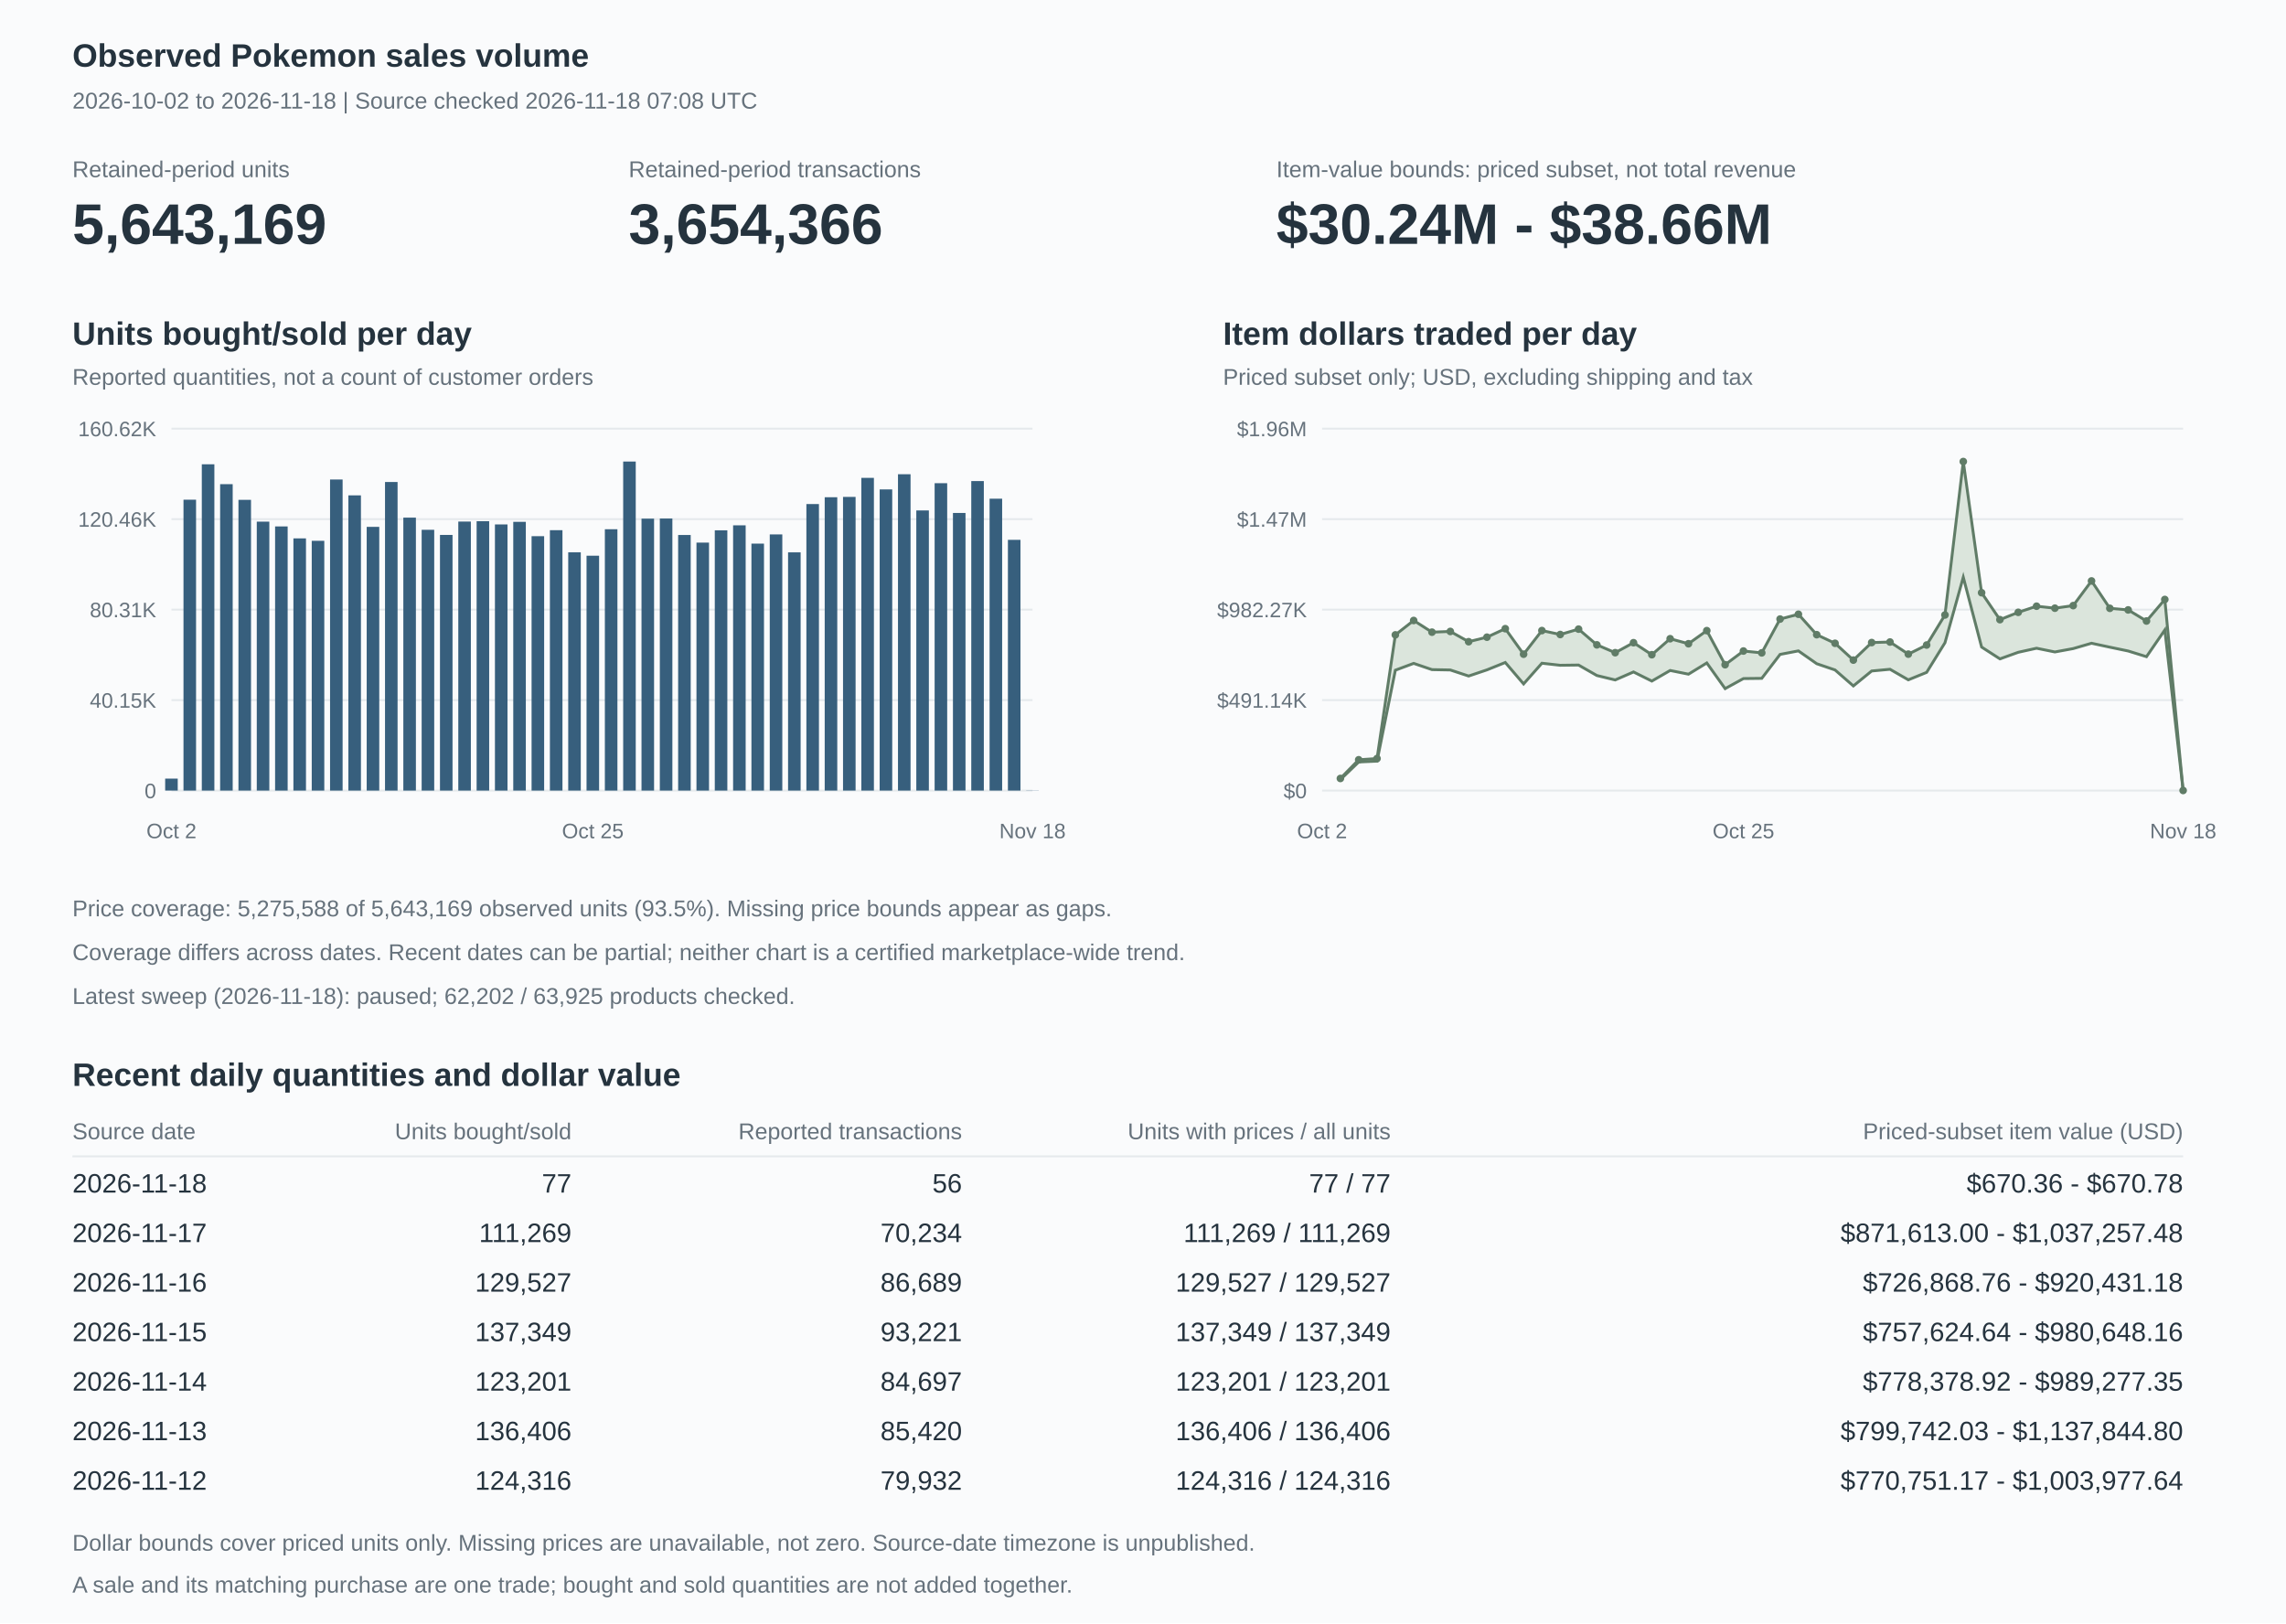
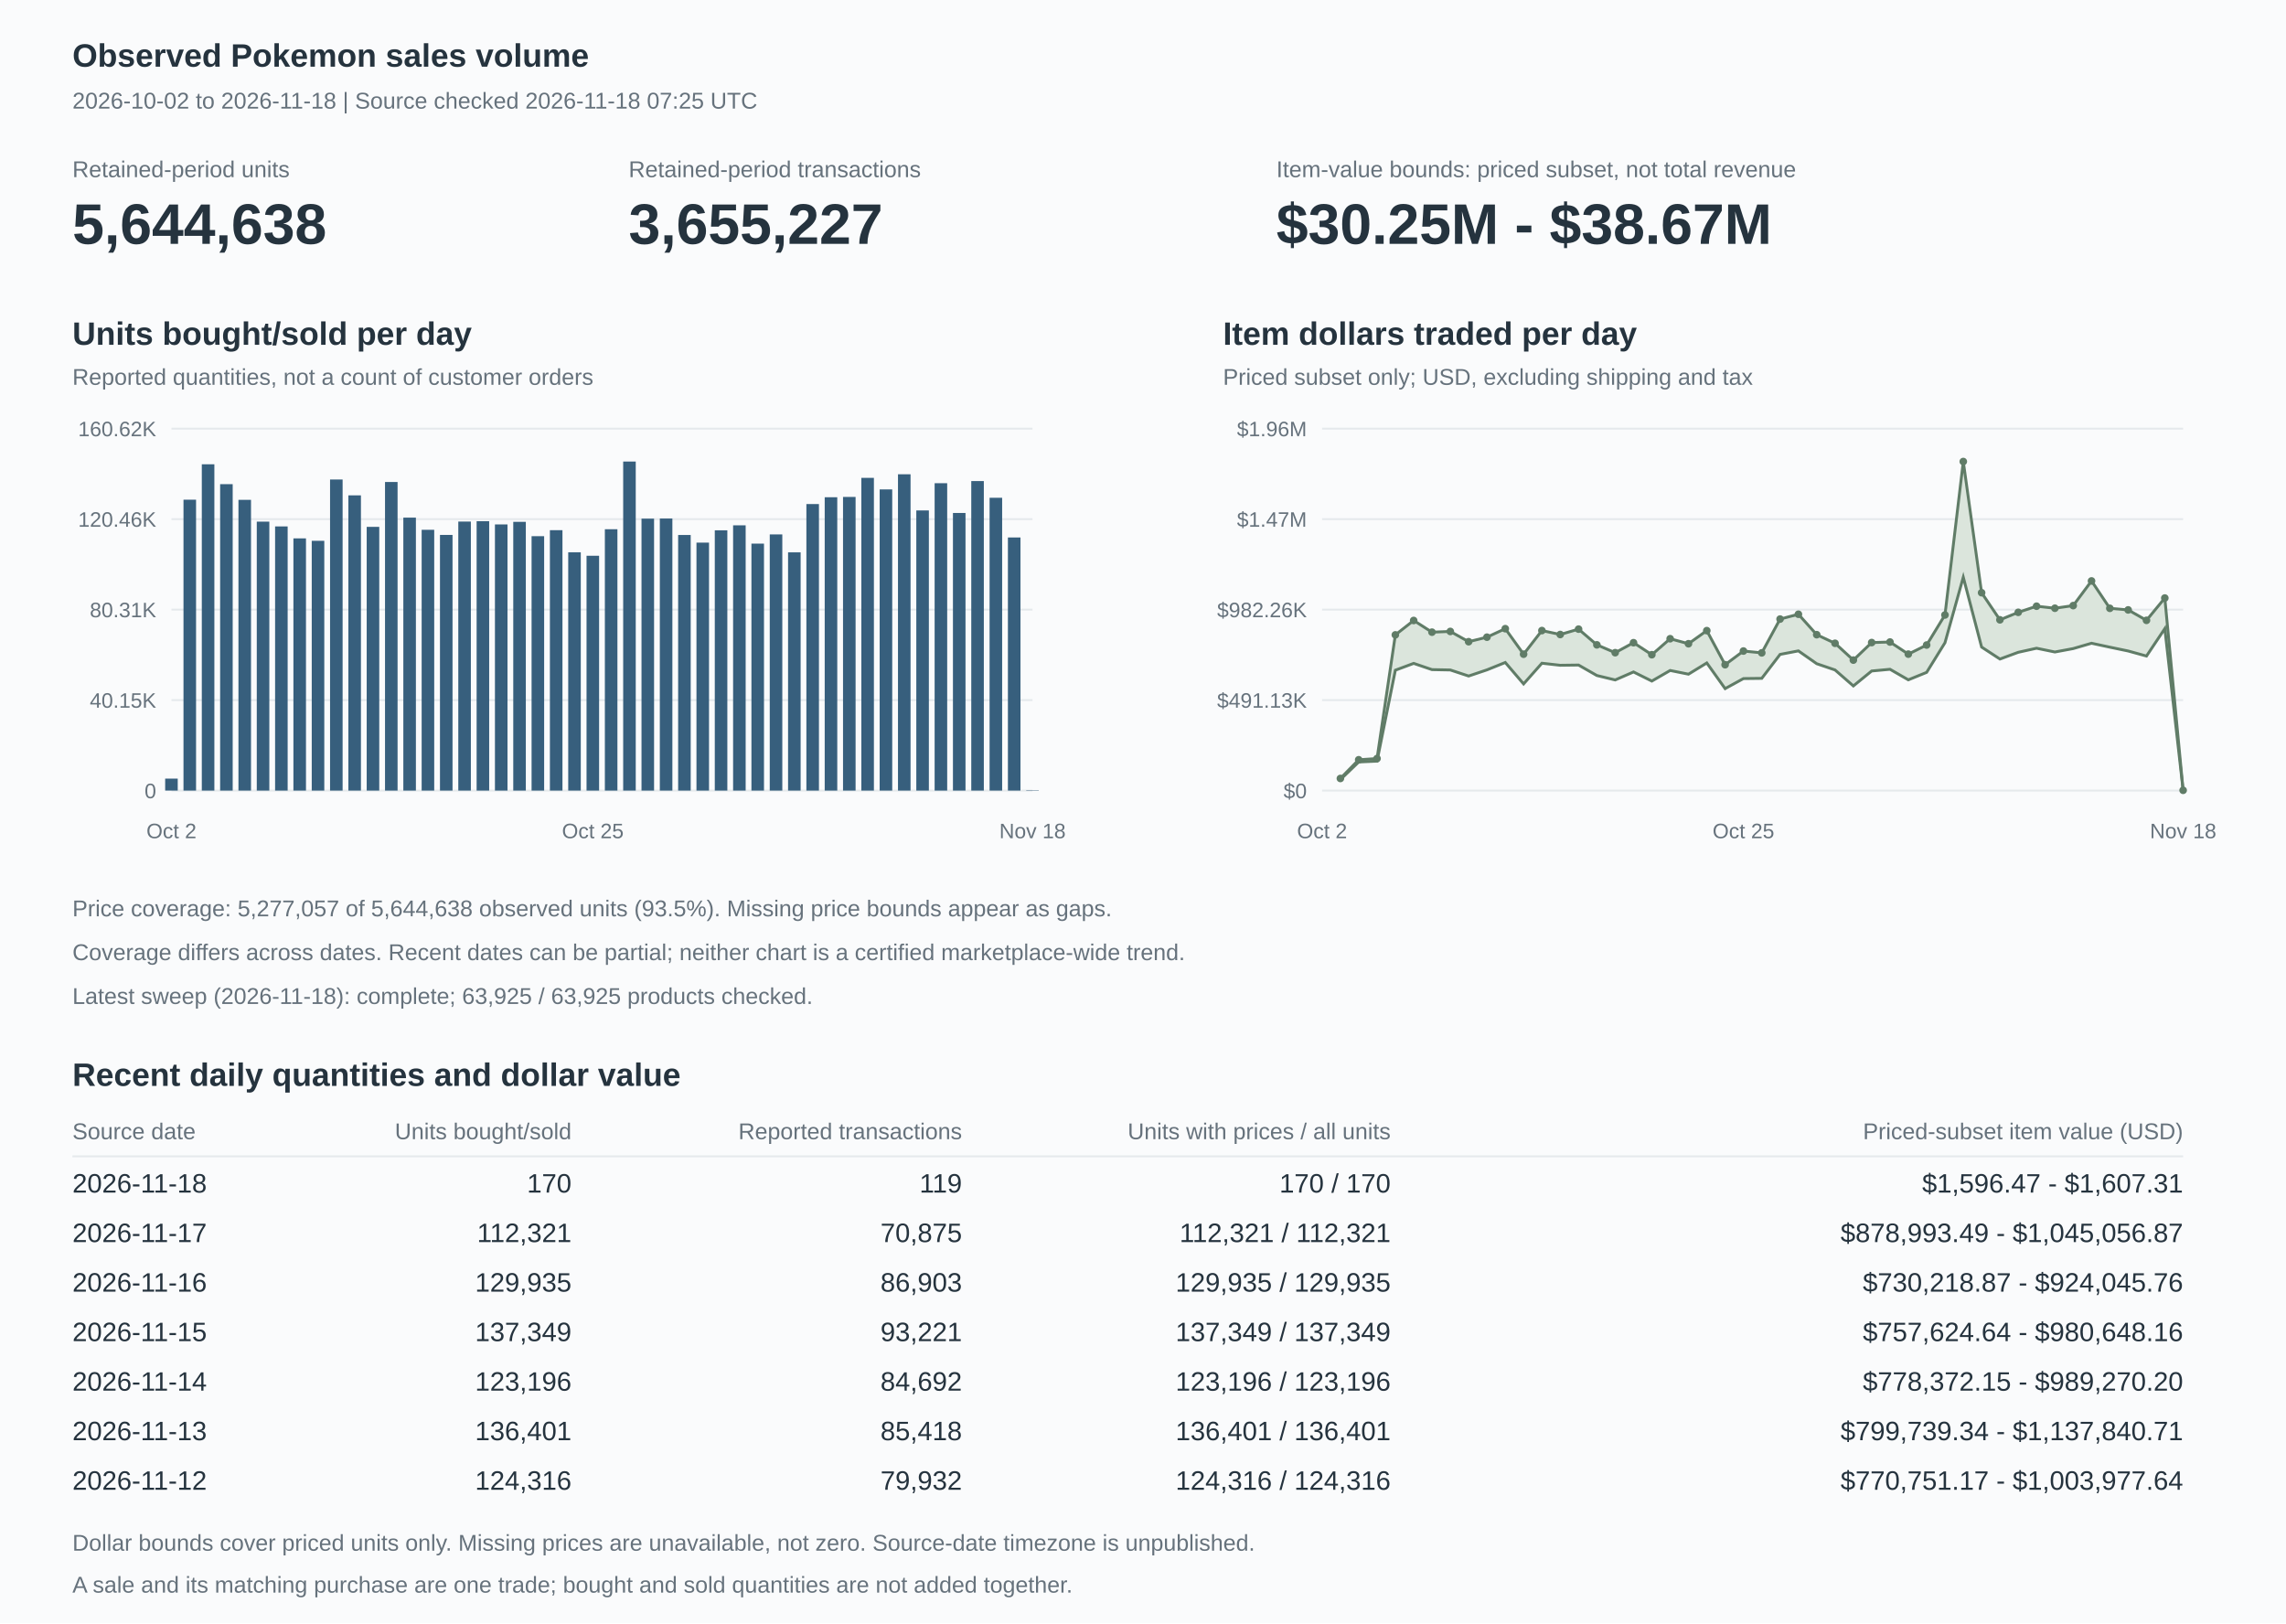
<svg xmlns="http://www.w3.org/2000/svg" width="1200" height="852" viewBox="0 0 1200 852" role="img" aria-labelledby="title description">
  <style>text{font-family:Arial,Helvetica,sans-serif;fill:#25333e;font-size:14px}.heading{font-size:17px;font-weight:600}.muted{fill:#66727c;font-size:12px}.axis{fill:#66727c;font-size:11px}.value{font-size:30px;font-weight:600}.grid{stroke:#e5e9ec;stroke-width:1}</style>
  <rect width="1200" height="852" fill="#fafbfc" />
  <text x="38" y="35" class="heading">Observed Pokemon sales volume</text>
-   <text x="38" y="57" class="muted">2026-10-02 to 2026-11-18 | Source checked 2026-11-18 07:08 UTC</text>
+   <text x="38" y="57" class="muted">2026-10-02 to 2026-11-18 | Source checked 2026-11-18 07:25 UTC</text>
  <text x="38" y="93" class="muted">Retained-period units</text>
-   <text x="38" y="128" class="value">5,643,169</text>
+   <text x="38" y="128" class="value">5,644,638</text>
  <text x="330" y="93" class="muted">Retained-period transactions</text>
-   <text x="330" y="128" class="value">3,654,366</text>
+   <text x="330" y="128" class="value">3,655,227</text>
  <text x="670" y="93" class="muted">Item-value bounds: priced subset, not total revenue</text>
-   <text x="670" y="128" class="value">$30.24M - $38.66M</text>
+   <text x="670" y="128" class="value">$30.25M - $38.67M</text>
  <text x="38" y="181" class="heading">Units bought/sold per day</text>
  <text x="38" y="202" class="muted">Reported quantities, not a count of customer orders</text>
  <path d="M90,415h452" class="grid" />
  <text x="82" y="419" text-anchor="end" class="axis">0</text>
  <path d="M90,367.5h452" class="grid" />
  <text x="82" y="371.5" text-anchor="end" class="axis">40.15K</text>
  <path d="M90,320h452" class="grid" />
  <text x="82" y="324" text-anchor="end" class="axis">80.31K</text>
  <path d="M90,272.5h452" class="grid" />
  <text x="82" y="276.5" text-anchor="end" class="axis">120.46K</text>
  <path d="M90,225h452" class="grid" />
  <text x="82" y="229" text-anchor="end" class="axis">160.62K</text>
  <rect x="86.704" y="408.716" width="6.592" height="6.284" fill="#375f7d" />
-   <rect x="96.321" y="262.304" width="6.592" height="152.696" fill="#375f7d" />
-   <rect x="105.938" y="243.719" width="6.592" height="171.281" fill="#375f7d" />
-   <rect x="115.555" y="254.15" width="6.592" height="160.85" fill="#375f7d" />
-   <rect x="125.172" y="262.381" width="6.592" height="152.619" fill="#375f7d" />
-   <rect x="134.789" y="273.821" width="6.592" height="141.179" fill="#375f7d" />
-   <rect x="144.406" y="276.334" width="6.592" height="138.666" fill="#375f7d" />
-   <rect x="154.023" y="282.609" width="6.592" height="132.391" fill="#375f7d" />
-   <rect x="163.64" y="283.883" width="6.592" height="131.117" fill="#375f7d" />
-   <rect x="173.257" y="251.705" width="6.592" height="163.295" fill="#375f7d" />
-   <rect x="182.874" y="260.028" width="6.592" height="154.972" fill="#375f7d" />
-   <rect x="192.491" y="276.567" width="6.592" height="138.433" fill="#375f7d" />
-   <rect x="202.108" y="253.014" width="6.592" height="161.986" fill="#375f7d" />
-   <rect x="211.725" y="271.718" width="6.592" height="143.282" fill="#375f7d" />
-   <rect x="221.342" y="278.105" width="6.592" height="136.895" fill="#375f7d" />
-   <rect x="230.959" y="280.794" width="6.592" height="134.206" fill="#375f7d" />
-   <rect x="240.577" y="273.782" width="6.592" height="141.218" fill="#375f7d" />
-   <rect x="250.194" y="273.591" width="6.592" height="141.409" fill="#375f7d" />
-   <rect x="259.811" y="275.287" width="6.592" height="139.713" fill="#375f7d" />
-   <rect x="269.428" y="273.925" width="6.592" height="141.075" fill="#375f7d" />
-   <rect x="279.045" y="281.455" width="6.592" height="133.545" fill="#375f7d" />
-   <rect x="288.662" y="278.306" width="6.592" height="136.694" fill="#375f7d" />
-   <rect x="298.279" y="289.925" width="6.592" height="125.075" fill="#375f7d" />
-   <rect x="307.896" y="291.706" width="6.592" height="123.294" fill="#375f7d" />
-   <rect x="317.513" y="277.811" width="6.592" height="137.189" fill="#375f7d" />
+   <rect x="96.321" y="262.302" width="6.592" height="152.698" fill="#375f7d" />
+   <rect x="105.938" y="243.717" width="6.592" height="171.283" fill="#375f7d" />
+   <rect x="115.555" y="254.148" width="6.592" height="160.852" fill="#375f7d" />
+   <rect x="125.172" y="262.379" width="6.592" height="152.621" fill="#375f7d" />
+   <rect x="134.789" y="273.819" width="6.592" height="141.181" fill="#375f7d" />
+   <rect x="144.406" y="276.332" width="6.592" height="138.668" fill="#375f7d" />
+   <rect x="154.023" y="282.607" width="6.592" height="132.393" fill="#375f7d" />
+   <rect x="163.64" y="283.882" width="6.592" height="131.118" fill="#375f7d" />
+   <rect x="173.257" y="251.703" width="6.592" height="163.297" fill="#375f7d" />
+   <rect x="182.874" y="260.026" width="6.592" height="154.974" fill="#375f7d" />
+   <rect x="192.491" y="276.565" width="6.592" height="138.435" fill="#375f7d" />
+   <rect x="202.108" y="253.011" width="6.592" height="161.989" fill="#375f7d" />
+   <rect x="211.725" y="271.716" width="6.592" height="143.284" fill="#375f7d" />
+   <rect x="221.342" y="278.103" width="6.592" height="136.897" fill="#375f7d" />
+   <rect x="230.959" y="280.792" width="6.592" height="134.208" fill="#375f7d" />
+   <rect x="240.577" y="273.78" width="6.592" height="141.22" fill="#375f7d" />
+   <rect x="250.194" y="273.589" width="6.592" height="141.411" fill="#375f7d" />
+   <rect x="259.811" y="275.285" width="6.592" height="139.715" fill="#375f7d" />
+   <rect x="269.428" y="273.924" width="6.592" height="141.076" fill="#375f7d" />
+   <rect x="279.045" y="281.453" width="6.592" height="133.547" fill="#375f7d" />
+   <rect x="288.662" y="278.305" width="6.592" height="136.695" fill="#375f7d" />
+   <rect x="298.279" y="289.923" width="6.592" height="125.077" fill="#375f7d" />
+   <rect x="307.896" y="291.73" width="6.592" height="123.27" fill="#375f7d" />
+   <rect x="317.513" y="277.809" width="6.592" height="137.191" fill="#375f7d" />
  <rect x="327.13" y="242.273" width="6.592" height="172.727" fill="#375f7d" />
-   <rect x="336.747" y="272.254" width="6.592" height="142.746" fill="#375f7d" />
-   <rect x="346.364" y="272.189" width="6.592" height="142.811" fill="#375f7d" />
-   <rect x="355.981" y="280.829" width="6.592" height="134.171" fill="#375f7d" />
-   <rect x="365.598" y="284.828" width="6.592" height="130.172" fill="#375f7d" />
-   <rect x="375.215" y="278.38" width="6.592" height="136.62" fill="#375f7d" />
+   <rect x="336.747" y="272.252" width="6.592" height="142.748" fill="#375f7d" />
+   <rect x="346.364" y="272.187" width="6.592" height="142.813" fill="#375f7d" />
+   <rect x="355.981" y="280.827" width="6.592" height="134.173" fill="#375f7d" />
+   <rect x="365.598" y="284.836" width="6.592" height="130.164" fill="#375f7d" />
+   <rect x="375.215" y="278.378" width="6.592" height="136.622" fill="#375f7d" />
  <rect x="384.832" y="275.754" width="6.592" height="139.246" fill="#375f7d" />
-   <rect x="394.449" y="285.362" width="6.592" height="129.638" fill="#375f7d" />
-   <rect x="404.066" y="280.529" width="6.592" height="134.471" fill="#375f7d" />
-   <rect x="413.683" y="289.94" width="6.592" height="125.06" fill="#375f7d" />
-   <rect x="423.3" y="264.591" width="6.592" height="150.409" fill="#375f7d" />
-   <rect x="432.917" y="261.011" width="6.592" height="153.989" fill="#375f7d" />
-   <rect x="442.534" y="260.841" width="6.592" height="154.159" fill="#375f7d" />
-   <rect x="452.151" y="250.845" width="6.592" height="164.155" fill="#375f7d" />
-   <rect x="461.768" y="256.907" width="6.592" height="158.093" fill="#375f7d" />
-   <rect x="471.385" y="248.939" width="6.592" height="166.061" fill="#375f7d" />
-   <rect x="481.002" y="267.943" width="6.592" height="147.057" fill="#375f7d" />
-   <rect x="490.619" y="253.642" width="6.592" height="161.358" fill="#375f7d" />
-   <rect x="500.236" y="269.262" width="6.592" height="145.738" fill="#375f7d" />
-   <rect x="509.853" y="252.526" width="6.592" height="162.474" fill="#375f7d" />
-   <rect x="519.47" y="261.779" width="6.592" height="153.221" fill="#375f7d" />
-   <rect x="529.087" y="283.377" width="6.592" height="131.623" fill="#375f7d" />
-   <rect x="538.704" y="414.909" width="6.592" height="0.091" fill="#375f7d" />
+   <rect x="394.449" y="285.36" width="6.592" height="129.64" fill="#375f7d" />
+   <rect x="404.066" y="280.527" width="6.592" height="134.473" fill="#375f7d" />
+   <rect x="413.683" y="289.938" width="6.592" height="125.062" fill="#375f7d" />
+   <rect x="423.3" y="264.59" width="6.592" height="150.41" fill="#375f7d" />
+   <rect x="432.917" y="261.015" width="6.592" height="153.985" fill="#375f7d" />
+   <rect x="442.534" y="260.856" width="6.592" height="154.144" fill="#375f7d" />
+   <rect x="452.151" y="250.844" width="6.592" height="164.156" fill="#375f7d" />
+   <rect x="461.768" y="256.906" width="6.592" height="158.094" fill="#375f7d" />
+   <rect x="471.385" y="248.958" width="6.592" height="166.042" fill="#375f7d" />
+   <rect x="481.002" y="267.941" width="6.592" height="147.059" fill="#375f7d" />
+   <rect x="490.619" y="253.646" width="6.592" height="161.354" fill="#375f7d" />
+   <rect x="500.236" y="269.266" width="6.592" height="145.734" fill="#375f7d" />
+   <rect x="509.853" y="252.524" width="6.592" height="162.476" fill="#375f7d" />
+   <rect x="519.47" y="261.294" width="6.592" height="153.706" fill="#375f7d" />
+   <rect x="529.087" y="282.131" width="6.592" height="132.869" fill="#375f7d" />
+   <rect x="538.704" y="414.799" width="6.592" height="0.201" fill="#375f7d" />
  <text x="90" y="440" text-anchor="middle" class="axis">Oct 2</text>
  <text x="311.191" y="440" text-anchor="middle" class="axis">Oct 25</text>
  <text x="542" y="440" text-anchor="middle" class="axis">Nov 18</text>
  <text x="642" y="181" class="heading">Item dollars traded per day</text>
  <text x="642" y="202" class="muted">Priced subset only; USD, excluding shipping and tax</text>
  <path d="M694,415h452" class="grid" />
  <text x="686" y="419" text-anchor="end" class="axis">$0</text>
  <path d="M694,367.5h452" class="grid" />
-   <text x="686" y="371.5" text-anchor="end" class="axis">$491.14K</text>
+   <text x="686" y="371.5" text-anchor="end" class="axis">$491.13K</text>
  <path d="M694,320h452" class="grid" />
-   <text x="686" y="324" text-anchor="end" class="axis">$982.27K</text>
+   <text x="686" y="324" text-anchor="end" class="axis">$982.26K</text>
  <path d="M694,272.5h452" class="grid" />
  <text x="686" y="276.5" text-anchor="end" class="axis">$1.47M</text>
  <path d="M694,225h452" class="grid" />
  <text x="686" y="229" text-anchor="end" class="axis">$1.96M</text>
-   <polygon points="703.617,408.637 713.234,398.824 722.851,398.179 732.468,333.261 742.085,325.714 751.702,331.845 761.319,331.464 770.936,336.852 780.553,334.476 790.17,330.014 799.787,343.408 809.404,331.005 819.021,333.07 828.638,330.249 838.255,338.5 847.872,342.613 857.489,337.374 867.106,343.676 876.723,335.284 886.34,337.916 895.957,331.042 905.574,348.927 915.191,341.737 924.809,342.705 934.426,324.962 944.043,322.435 953.66,333.168 963.277,337.683 972.894,346.501 982.511,337.3 992.128,337.012 1001.745,343.371 1011.362,338.592 1020.979,322.814 1030.596,242.273 1040.213,311.14 1049.83,325.277 1059.447,321.426 1069.064,318.215 1078.681,319.255 1088.298,317.901 1097.915,304.954 1107.532,319.322 1117.149,320.157 1126.766,325.981 1136.383,314.682 1146,414.935 1146,414.935 1136.383,330.702 1126.766,344.701 1117.149,341.727 1107.532,339.719 1097.915,337.653 1088.298,340.457 1078.681,342.233 1069.064,340.274 1059.447,342.403 1049.83,345.86 1040.213,339.657 1030.596,302.988 1020.979,337.386 1011.362,352.945 1001.745,356.864 992.128,351.319 982.511,352.221 972.894,360.063 963.277,351.678 953.66,348.399 944.043,341.666 934.426,343.512 924.809,356.084 915.191,356.197 905.574,361.47 895.957,348.002 886.34,353.892 876.723,351.946 867.106,357.515 857.489,352.725 847.872,356.919 838.255,354.597 828.638,349.097 819.021,349.223 809.404,348.141 799.787,359.004 790.17,347.754 780.553,351.632 770.936,354.866 761.319,351.687 751.702,351.502 742.085,348.224 732.468,351.804 722.851,399.541 713.234,399.975 703.617,409.228" fill="#dbe5dc" />
-   <polyline points="703.617,409.228 713.234,399.975 722.851,399.541 732.468,351.804 742.085,348.224 751.702,351.502 761.319,351.687 770.936,354.866 780.553,351.632 790.17,347.754 799.787,359.004 809.404,348.141 819.021,349.223 828.638,349.097 838.255,354.597 847.872,356.919 857.489,352.725 867.106,357.515 876.723,351.946 886.34,353.892 895.957,348.002 905.574,361.47 915.191,356.197 924.809,356.084 934.426,343.512 944.043,341.666 953.66,348.399 963.277,351.678 972.894,360.063 982.511,352.221 992.128,351.319 1001.745,356.864 1011.362,352.945 1020.979,337.386 1030.596,302.988 1040.213,339.657 1049.83,345.86 1059.447,342.403 1069.064,340.274 1078.681,342.233 1088.298,340.457 1097.915,337.653 1107.532,339.719 1117.149,341.727 1126.766,344.701 1136.383,330.702 1146,414.935" fill="none" stroke="#607c67" stroke-width="1.5" />
-   <polyline points="703.617,408.637 713.234,398.824 722.851,398.179 732.468,333.261 742.085,325.714 751.702,331.845 761.319,331.464 770.936,336.852 780.553,334.476 790.17,330.014 799.787,343.408 809.404,331.005 819.021,333.07 828.638,330.249 838.255,338.5 847.872,342.613 857.489,337.374 867.106,343.676 876.723,335.284 886.34,337.916 895.957,331.042 905.574,348.927 915.191,341.737 924.809,342.705 934.426,324.962 944.043,322.435 953.66,333.168 963.277,337.683 972.894,346.501 982.511,337.3 992.128,337.012 1001.745,343.371 1011.362,338.592 1020.979,322.814 1030.596,242.273 1040.213,311.14 1049.83,325.277 1059.447,321.426 1069.064,318.215 1078.681,319.255 1088.298,317.901 1097.915,304.954 1107.532,319.322 1117.149,320.157 1126.766,325.981 1136.383,314.682 1146,414.935" fill="none" stroke="#607c67" stroke-width="1.5" />
+   <polygon points="703.617,408.637 713.234,398.824 722.851,398.179 732.468,333.26 742.085,325.712 751.702,331.844 761.319,331.463 770.936,336.85 780.553,334.474 790.17,330.013 799.787,343.407 809.404,331.004 819.021,333.069 828.638,330.248 838.255,338.499 847.872,342.612 857.489,337.373 867.106,343.675 876.723,335.283 886.34,337.914 895.957,331.04 905.574,348.926 915.191,341.744 924.809,342.704 934.426,324.966 944.043,322.434 953.66,333.167 963.277,337.682 972.894,346.501 982.511,337.298 992.128,337.015 1001.745,343.37 1011.362,338.591 1020.979,322.813 1030.596,242.273 1040.213,311.139 1049.83,325.366 1059.447,321.429 1069.064,318.214 1078.681,319.277 1088.298,317.899 1097.915,304.952 1107.532,319.322 1117.149,320.156 1126.766,325.63 1136.383,313.926 1146,414.845 1146,414.846 1136.383,329.987 1126.766,344.376 1117.149,341.725 1107.532,339.719 1097.915,337.652 1088.298,340.456 1078.681,342.252 1069.064,340.273 1059.447,342.405 1049.83,345.948 1040.213,339.657 1030.596,302.989 1020.979,337.385 1011.362,352.944 1001.745,356.863 992.128,351.322 982.511,352.22 972.894,360.063 963.277,351.677 953.66,348.398 944.043,341.665 934.426,343.512 924.809,356.083 915.191,356.201 905.574,361.469 895.957,348.001 886.34,353.891 876.723,351.945 867.106,357.514 857.489,352.724 847.872,356.918 838.255,354.596 828.638,349.096 819.021,349.222 809.404,348.14 799.787,359.003 790.17,347.753 780.553,351.631 770.936,354.865 761.319,351.686 751.702,351.501 742.085,348.223 732.468,351.803 722.851,399.541 713.234,399.975 703.617,409.228" fill="#dbe5dc" />
+   <polyline points="703.617,409.228 713.234,399.975 722.851,399.541 732.468,351.803 742.085,348.223 751.702,351.501 761.319,351.686 770.936,354.865 780.553,351.631 790.17,347.753 799.787,359.003 809.404,348.14 819.021,349.222 828.638,349.096 838.255,354.596 847.872,356.918 857.489,352.724 867.106,357.514 876.723,351.945 886.34,353.891 895.957,348.001 905.574,361.469 915.191,356.201 924.809,356.083 934.426,343.512 944.043,341.665 953.66,348.398 963.277,351.677 972.894,360.063 982.511,352.22 992.128,351.322 1001.745,356.863 1011.362,352.944 1020.979,337.385 1030.596,302.989 1040.213,339.657 1049.83,345.948 1059.447,342.405 1069.064,340.273 1078.681,342.252 1088.298,340.456 1097.915,337.652 1107.532,339.719 1117.149,341.725 1126.766,344.376 1136.383,329.987 1146,414.846" fill="none" stroke="#607c67" stroke-width="1.5" />
+   <polyline points="703.617,408.637 713.234,398.824 722.851,398.179 732.468,333.26 742.085,325.712 751.702,331.844 761.319,331.463 770.936,336.85 780.553,334.474 790.17,330.013 799.787,343.407 809.404,331.004 819.021,333.069 828.638,330.248 838.255,338.499 847.872,342.612 857.489,337.373 867.106,343.675 876.723,335.283 886.34,337.914 895.957,331.04 905.574,348.926 915.191,341.744 924.809,342.704 934.426,324.966 944.043,322.434 953.66,333.167 963.277,337.682 972.894,346.501 982.511,337.298 992.128,337.015 1001.745,343.37 1011.362,338.591 1020.979,322.813 1030.596,242.273 1040.213,311.139 1049.83,325.366 1059.447,321.429 1069.064,318.214 1078.681,319.277 1088.298,317.899 1097.915,304.952 1107.532,319.322 1117.149,320.156 1126.766,325.63 1136.383,313.926 1146,414.845" fill="none" stroke="#607c67" stroke-width="1.5" />
  <circle cx="703.617" cy="408.637" r="2" fill="#607c67" />
  <circle cx="713.234" cy="398.824" r="2" fill="#607c67" />
  <circle cx="722.851" cy="398.179" r="2" fill="#607c67" />
-   <circle cx="732.468" cy="333.261" r="2" fill="#607c67" />
-   <circle cx="742.085" cy="325.714" r="2" fill="#607c67" />
-   <circle cx="751.702" cy="331.845" r="2" fill="#607c67" />
-   <circle cx="761.319" cy="331.464" r="2" fill="#607c67" />
-   <circle cx="770.936" cy="336.852" r="2" fill="#607c67" />
-   <circle cx="780.553" cy="334.476" r="2" fill="#607c67" />
-   <circle cx="790.17" cy="330.014" r="2" fill="#607c67" />
-   <circle cx="799.787" cy="343.408" r="2" fill="#607c67" />
-   <circle cx="809.404" cy="331.005" r="2" fill="#607c67" />
-   <circle cx="819.021" cy="333.07" r="2" fill="#607c67" />
-   <circle cx="828.638" cy="330.249" r="2" fill="#607c67" />
-   <circle cx="838.255" cy="338.5" r="2" fill="#607c67" />
-   <circle cx="847.872" cy="342.613" r="2" fill="#607c67" />
-   <circle cx="857.489" cy="337.374" r="2" fill="#607c67" />
-   <circle cx="867.106" cy="343.676" r="2" fill="#607c67" />
-   <circle cx="876.723" cy="335.284" r="2" fill="#607c67" />
-   <circle cx="886.34" cy="337.916" r="2" fill="#607c67" />
-   <circle cx="895.957" cy="331.042" r="2" fill="#607c67" />
-   <circle cx="905.574" cy="348.927" r="2" fill="#607c67" />
-   <circle cx="915.191" cy="341.737" r="2" fill="#607c67" />
-   <circle cx="924.809" cy="342.705" r="2" fill="#607c67" />
-   <circle cx="934.426" cy="324.962" r="2" fill="#607c67" />
-   <circle cx="944.043" cy="322.435" r="2" fill="#607c67" />
-   <circle cx="953.66" cy="333.168" r="2" fill="#607c67" />
-   <circle cx="963.277" cy="337.683" r="2" fill="#607c67" />
+   <circle cx="732.468" cy="333.26" r="2" fill="#607c67" />
+   <circle cx="742.085" cy="325.712" r="2" fill="#607c67" />
+   <circle cx="751.702" cy="331.844" r="2" fill="#607c67" />
+   <circle cx="761.319" cy="331.463" r="2" fill="#607c67" />
+   <circle cx="770.936" cy="336.85" r="2" fill="#607c67" />
+   <circle cx="780.553" cy="334.474" r="2" fill="#607c67" />
+   <circle cx="790.17" cy="330.013" r="2" fill="#607c67" />
+   <circle cx="799.787" cy="343.407" r="2" fill="#607c67" />
+   <circle cx="809.404" cy="331.004" r="2" fill="#607c67" />
+   <circle cx="819.021" cy="333.069" r="2" fill="#607c67" />
+   <circle cx="828.638" cy="330.248" r="2" fill="#607c67" />
+   <circle cx="838.255" cy="338.499" r="2" fill="#607c67" />
+   <circle cx="847.872" cy="342.612" r="2" fill="#607c67" />
+   <circle cx="857.489" cy="337.373" r="2" fill="#607c67" />
+   <circle cx="867.106" cy="343.675" r="2" fill="#607c67" />
+   <circle cx="876.723" cy="335.283" r="2" fill="#607c67" />
+   <circle cx="886.34" cy="337.914" r="2" fill="#607c67" />
+   <circle cx="895.957" cy="331.04" r="2" fill="#607c67" />
+   <circle cx="905.574" cy="348.926" r="2" fill="#607c67" />
+   <circle cx="915.191" cy="341.744" r="2" fill="#607c67" />
+   <circle cx="924.809" cy="342.704" r="2" fill="#607c67" />
+   <circle cx="934.426" cy="324.966" r="2" fill="#607c67" />
+   <circle cx="944.043" cy="322.434" r="2" fill="#607c67" />
+   <circle cx="953.66" cy="333.167" r="2" fill="#607c67" />
+   <circle cx="963.277" cy="337.682" r="2" fill="#607c67" />
  <circle cx="972.894" cy="346.501" r="2" fill="#607c67" />
-   <circle cx="982.511" cy="337.3" r="2" fill="#607c67" />
-   <circle cx="992.128" cy="337.012" r="2" fill="#607c67" />
-   <circle cx="1001.745" cy="343.371" r="2" fill="#607c67" />
-   <circle cx="1011.362" cy="338.592" r="2" fill="#607c67" />
-   <circle cx="1020.979" cy="322.814" r="2" fill="#607c67" />
+   <circle cx="982.511" cy="337.298" r="2" fill="#607c67" />
+   <circle cx="992.128" cy="337.015" r="2" fill="#607c67" />
+   <circle cx="1001.745" cy="343.37" r="2" fill="#607c67" />
+   <circle cx="1011.362" cy="338.591" r="2" fill="#607c67" />
+   <circle cx="1020.979" cy="322.813" r="2" fill="#607c67" />
  <circle cx="1030.596" cy="242.273" r="2" fill="#607c67" />
-   <circle cx="1040.213" cy="311.14" r="2" fill="#607c67" />
-   <circle cx="1049.83" cy="325.277" r="2" fill="#607c67" />
-   <circle cx="1059.447" cy="321.426" r="2" fill="#607c67" />
-   <circle cx="1069.064" cy="318.215" r="2" fill="#607c67" />
-   <circle cx="1078.681" cy="319.255" r="2" fill="#607c67" />
-   <circle cx="1088.298" cy="317.901" r="2" fill="#607c67" />
-   <circle cx="1097.915" cy="304.954" r="2" fill="#607c67" />
+   <circle cx="1040.213" cy="311.139" r="2" fill="#607c67" />
+   <circle cx="1049.83" cy="325.366" r="2" fill="#607c67" />
+   <circle cx="1059.447" cy="321.429" r="2" fill="#607c67" />
+   <circle cx="1069.064" cy="318.214" r="2" fill="#607c67" />
+   <circle cx="1078.681" cy="319.277" r="2" fill="#607c67" />
+   <circle cx="1088.298" cy="317.899" r="2" fill="#607c67" />
+   <circle cx="1097.915" cy="304.952" r="2" fill="#607c67" />
  <circle cx="1107.532" cy="319.322" r="2" fill="#607c67" />
-   <circle cx="1117.149" cy="320.157" r="2" fill="#607c67" />
-   <circle cx="1126.766" cy="325.981" r="2" fill="#607c67" />
-   <circle cx="1136.383" cy="314.682" r="2" fill="#607c67" />
-   <circle cx="1146" cy="414.935" r="2" fill="#607c67" />
+   <circle cx="1117.149" cy="320.156" r="2" fill="#607c67" />
+   <circle cx="1126.766" cy="325.63" r="2" fill="#607c67" />
+   <circle cx="1136.383" cy="313.926" r="2" fill="#607c67" />
+   <circle cx="1146" cy="414.845" r="2" fill="#607c67" />
  <text x="694" y="440" text-anchor="middle" class="axis">Oct 2</text>
  <text x="915.191" y="440" text-anchor="middle" class="axis">Oct 25</text>
  <text x="1146" y="440" text-anchor="middle" class="axis">Nov 18</text>
-   <text x="38" y="481" class="muted">Price coverage: 5,275,588 of 5,643,169 observed units (93.5%). Missing price bounds appear as gaps.</text>
+   <text x="38" y="481" class="muted">Price coverage: 5,277,057 of 5,644,638 observed units (93.5%). Missing price bounds appear as gaps.</text>
  <text x="38" y="504" class="muted">Coverage differs across dates. Recent dates can be partial; neither chart is a certified marketplace-wide trend.</text>
-   <text x="38" y="527" class="muted">Latest sweep (2026-11-18): paused; 62,202 / 63,925 products checked.</text>
+   <text x="38" y="527" class="muted">Latest sweep (2026-11-18): complete; 63,925 / 63,925 products checked.</text>
  <text x="38" y="570" class="heading">Recent daily quantities and dollar value</text>
  <text x="38" y="598" class="muted">Source date</text>
  <text x="300" y="598" text-anchor="end" class="muted">Units bought/sold</text>
  <text x="505" y="598" text-anchor="end" class="muted">Reported transactions</text>
  <text x="730" y="598" text-anchor="end" class="muted">Units with prices / all units</text>
  <text x="1146" y="598" text-anchor="end" class="muted">Priced-subset item value (USD)</text>
  <path d="M38,607h1108" class="grid" />
  <text x="38" y="626">2026-11-18</text>
-   <text x="300" y="626" text-anchor="end">77</text>
-   <text x="505" y="626" text-anchor="end">56</text>
-   <text x="730" y="626" text-anchor="end">77 / 77</text>
-   <text x="1146" y="626" text-anchor="end">$670.36 - $670.78</text>
+   <text x="300" y="626" text-anchor="end">170</text>
+   <text x="505" y="626" text-anchor="end">119</text>
+   <text x="730" y="626" text-anchor="end">170 / 170</text>
+   <text x="1146" y="626" text-anchor="end">$1,596.47 - $1,607.31</text>
  <text x="38" y="652">2026-11-17</text>
-   <text x="300" y="652" text-anchor="end">111,269</text>
-   <text x="505" y="652" text-anchor="end">70,234</text>
-   <text x="730" y="652" text-anchor="end">111,269 / 111,269</text>
-   <text x="1146" y="652" text-anchor="end">$871,613.00 - $1,037,257.48</text>
+   <text x="300" y="652" text-anchor="end">112,321</text>
+   <text x="505" y="652" text-anchor="end">70,875</text>
+   <text x="730" y="652" text-anchor="end">112,321 / 112,321</text>
+   <text x="1146" y="652" text-anchor="end">$878,993.49 - $1,045,056.87</text>
  <text x="38" y="678">2026-11-16</text>
-   <text x="300" y="678" text-anchor="end">129,527</text>
-   <text x="505" y="678" text-anchor="end">86,689</text>
-   <text x="730" y="678" text-anchor="end">129,527 / 129,527</text>
-   <text x="1146" y="678" text-anchor="end">$726,868.76 - $920,431.18</text>
+   <text x="300" y="678" text-anchor="end">129,935</text>
+   <text x="505" y="678" text-anchor="end">86,903</text>
+   <text x="730" y="678" text-anchor="end">129,935 / 129,935</text>
+   <text x="1146" y="678" text-anchor="end">$730,218.87 - $924,045.76</text>
  <text x="38" y="704">2026-11-15</text>
  <text x="300" y="704" text-anchor="end">137,349</text>
  <text x="505" y="704" text-anchor="end">93,221</text>
  <text x="730" y="704" text-anchor="end">137,349 / 137,349</text>
  <text x="1146" y="704" text-anchor="end">$757,624.64 - $980,648.16</text>
  <text x="38" y="730">2026-11-14</text>
-   <text x="300" y="730" text-anchor="end">123,201</text>
-   <text x="505" y="730" text-anchor="end">84,697</text>
-   <text x="730" y="730" text-anchor="end">123,201 / 123,201</text>
-   <text x="1146" y="730" text-anchor="end">$778,378.92 - $989,277.35</text>
+   <text x="300" y="730" text-anchor="end">123,196</text>
+   <text x="505" y="730" text-anchor="end">84,692</text>
+   <text x="730" y="730" text-anchor="end">123,196 / 123,196</text>
+   <text x="1146" y="730" text-anchor="end">$778,372.15 - $989,270.20</text>
  <text x="38" y="756">2026-11-13</text>
-   <text x="300" y="756" text-anchor="end">136,406</text>
-   <text x="505" y="756" text-anchor="end">85,420</text>
-   <text x="730" y="756" text-anchor="end">136,406 / 136,406</text>
-   <text x="1146" y="756" text-anchor="end">$799,742.03 - $1,137,844.80</text>
+   <text x="300" y="756" text-anchor="end">136,401</text>
+   <text x="505" y="756" text-anchor="end">85,418</text>
+   <text x="730" y="756" text-anchor="end">136,401 / 136,401</text>
+   <text x="1146" y="756" text-anchor="end">$799,739.34 - $1,137,840.71</text>
  <text x="38" y="782">2026-11-12</text>
  <text x="300" y="782" text-anchor="end">124,316</text>
  <text x="505" y="782" text-anchor="end">79,932</text>
  <text x="730" y="782" text-anchor="end">124,316 / 124,316</text>
  <text x="1146" y="782" text-anchor="end">$770,751.17 - $1,003,977.64</text>
  <text x="38" y="814" class="muted">Dollar bounds cover priced units only. Missing prices are unavailable, not zero. Source-date timezone is unpublished.</text>
  <text x="38" y="836" class="muted">A sale and its matching purchase are one trade; bought and sold quantities are not added together.</text>
</svg>
